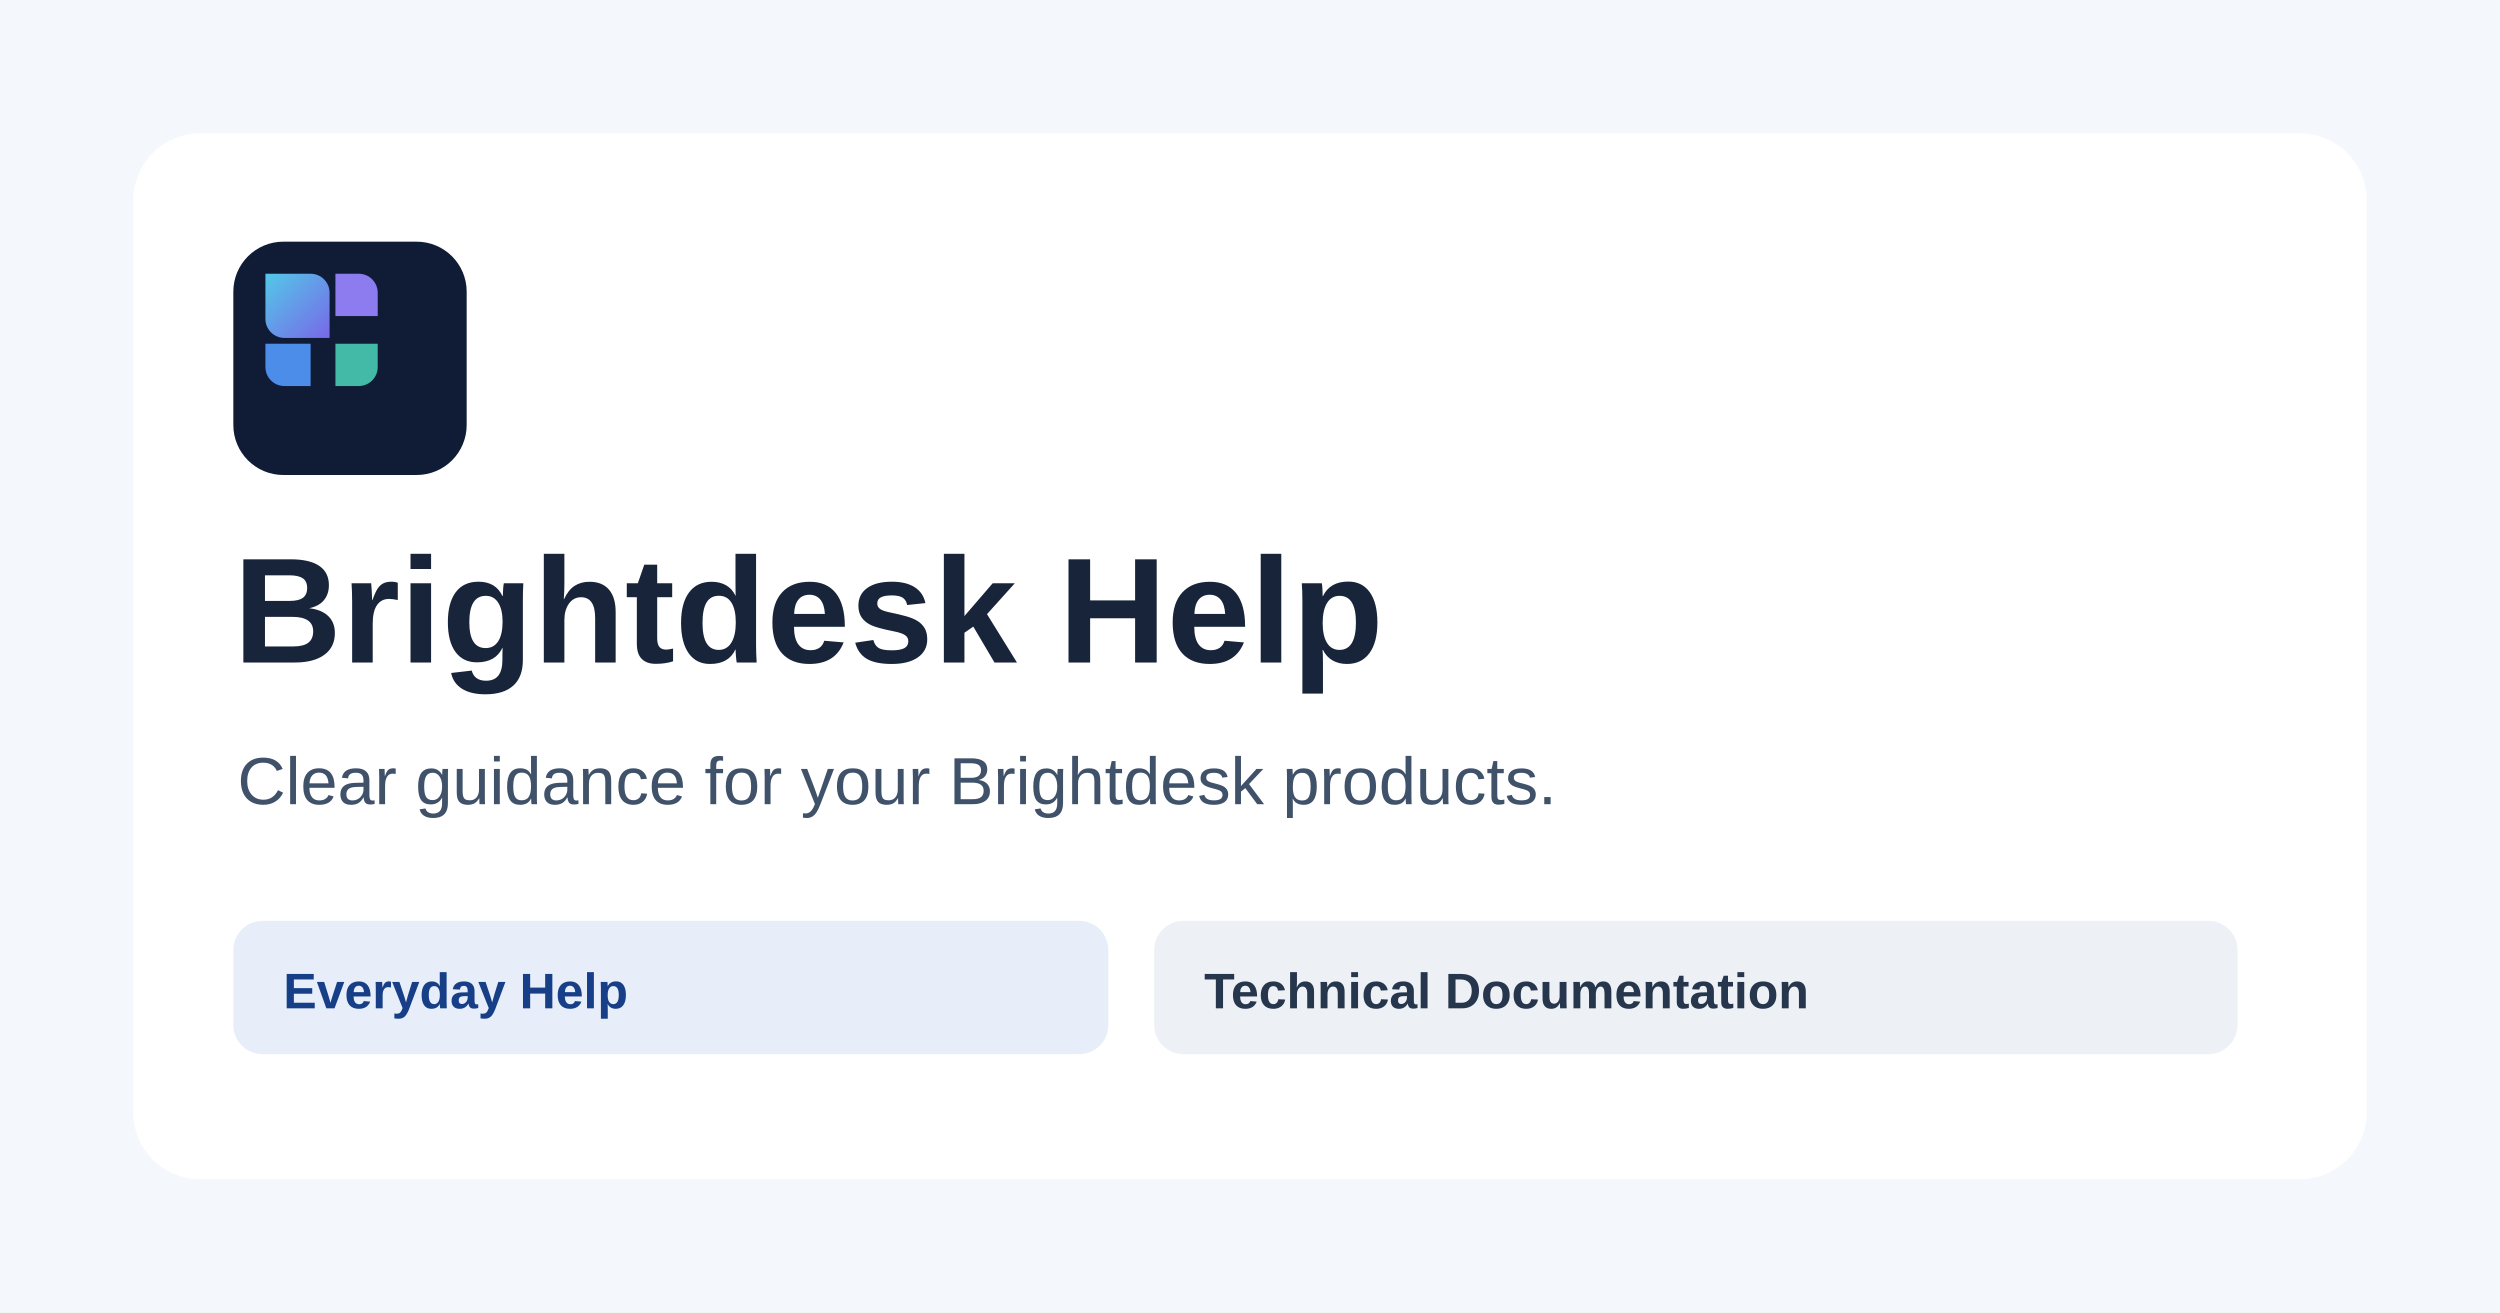
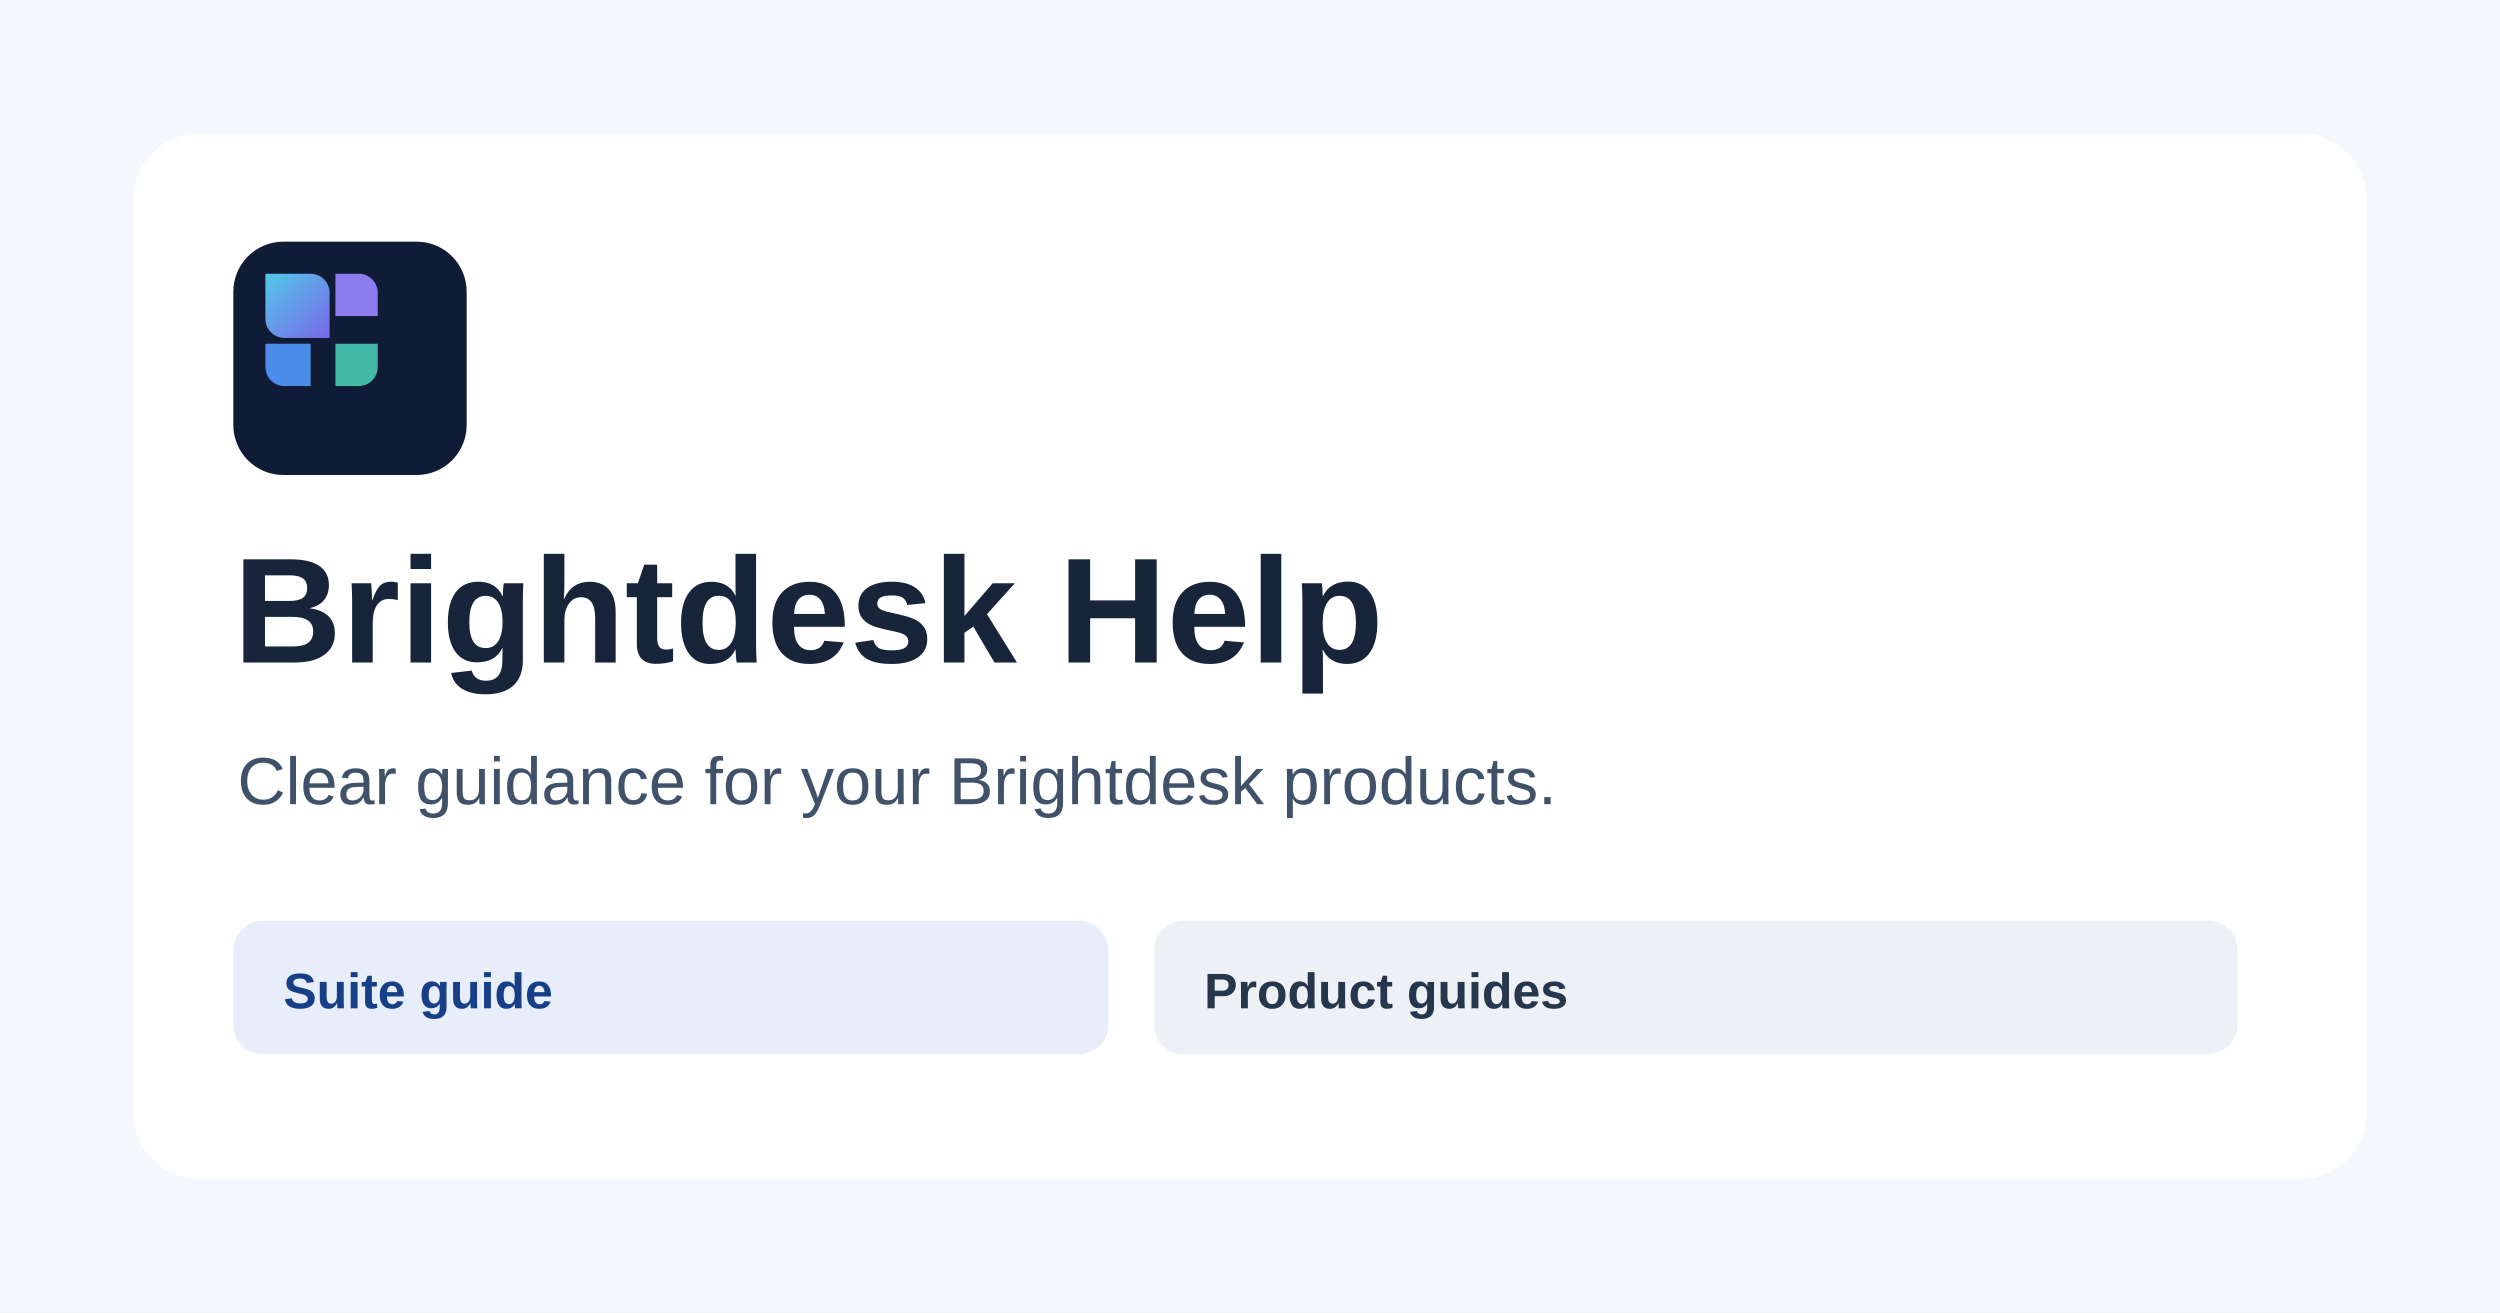
<svg xmlns="http://www.w3.org/2000/svg" width="1200" height="630" viewBox="0 0 1200 630" role="img" aria-labelledby="title desc">
  <rect width="1200" height="630" fill="#f4f7fb" />
  <rect x="64" y="64" width="1072" height="502" rx="32" fill="#ffffff" />
  <rect x="112" y="116" width="112" height="112" rx="24" fill="#101B35" />
  <g transform="translate(112 116) scale(.7)">
    <defs>
      <linearGradient id="brand-gradient" x1="0" y1="0" x2="1" y2="1">
        <stop stop-color="#53C8E8" />
        <stop offset="1" stop-color="#7868E8" />
      </linearGradient>
    </defs>
    <path d="M22 22h31a13 13 0 0 1 13 13v31H35a13 13 0 0 1-13-13z" fill="url(#brand-gradient)" />
    <path d="M70 22h16a13 13 0 0 1 13 13v16H70z" fill="#8C7CF0" />
    <path d="M70 70h29v16a13 13 0 0 1-13 13H70z" fill="#43B9A7" />
    <path d="M22 70h31v29H35a13 13 0 0 1-13-13z" fill="#4B8DE8" />
  </g>
  <text x="112" y="318" fill="#17243a" font-family="Arial,sans-serif" font-size="72" font-weight="700">Brightdesk Help</text>
  <text x="114" y="386" fill="#40516a" font-family="Arial,sans-serif" font-size="32">Clear guidance for your Brightdesk products.</text>
  <rect x="112" y="442" width="420" height="64" rx="14" fill="#e8eef9" />
-   <text x="136" y="484" fill="#173f88" font-family="Arial,sans-serif" font-size="24" font-weight="700">Everyday Help</text>
+   <text x="136" y="484" fill="#173f88" font-family="Arial,sans-serif" font-size="24" font-weight="700">Suite guide</text>
  <rect x="554" y="442" width="520" height="64" rx="14" fill="#edf1f6" />
-   <text x="578" y="484" fill="#26364c" font-family="Arial,sans-serif" font-size="24" font-weight="700">Technical Documentation</text>
+   <text x="578" y="484" fill="#26364c" font-family="Arial,sans-serif" font-size="24" font-weight="700">Product guides</text>
</svg>
